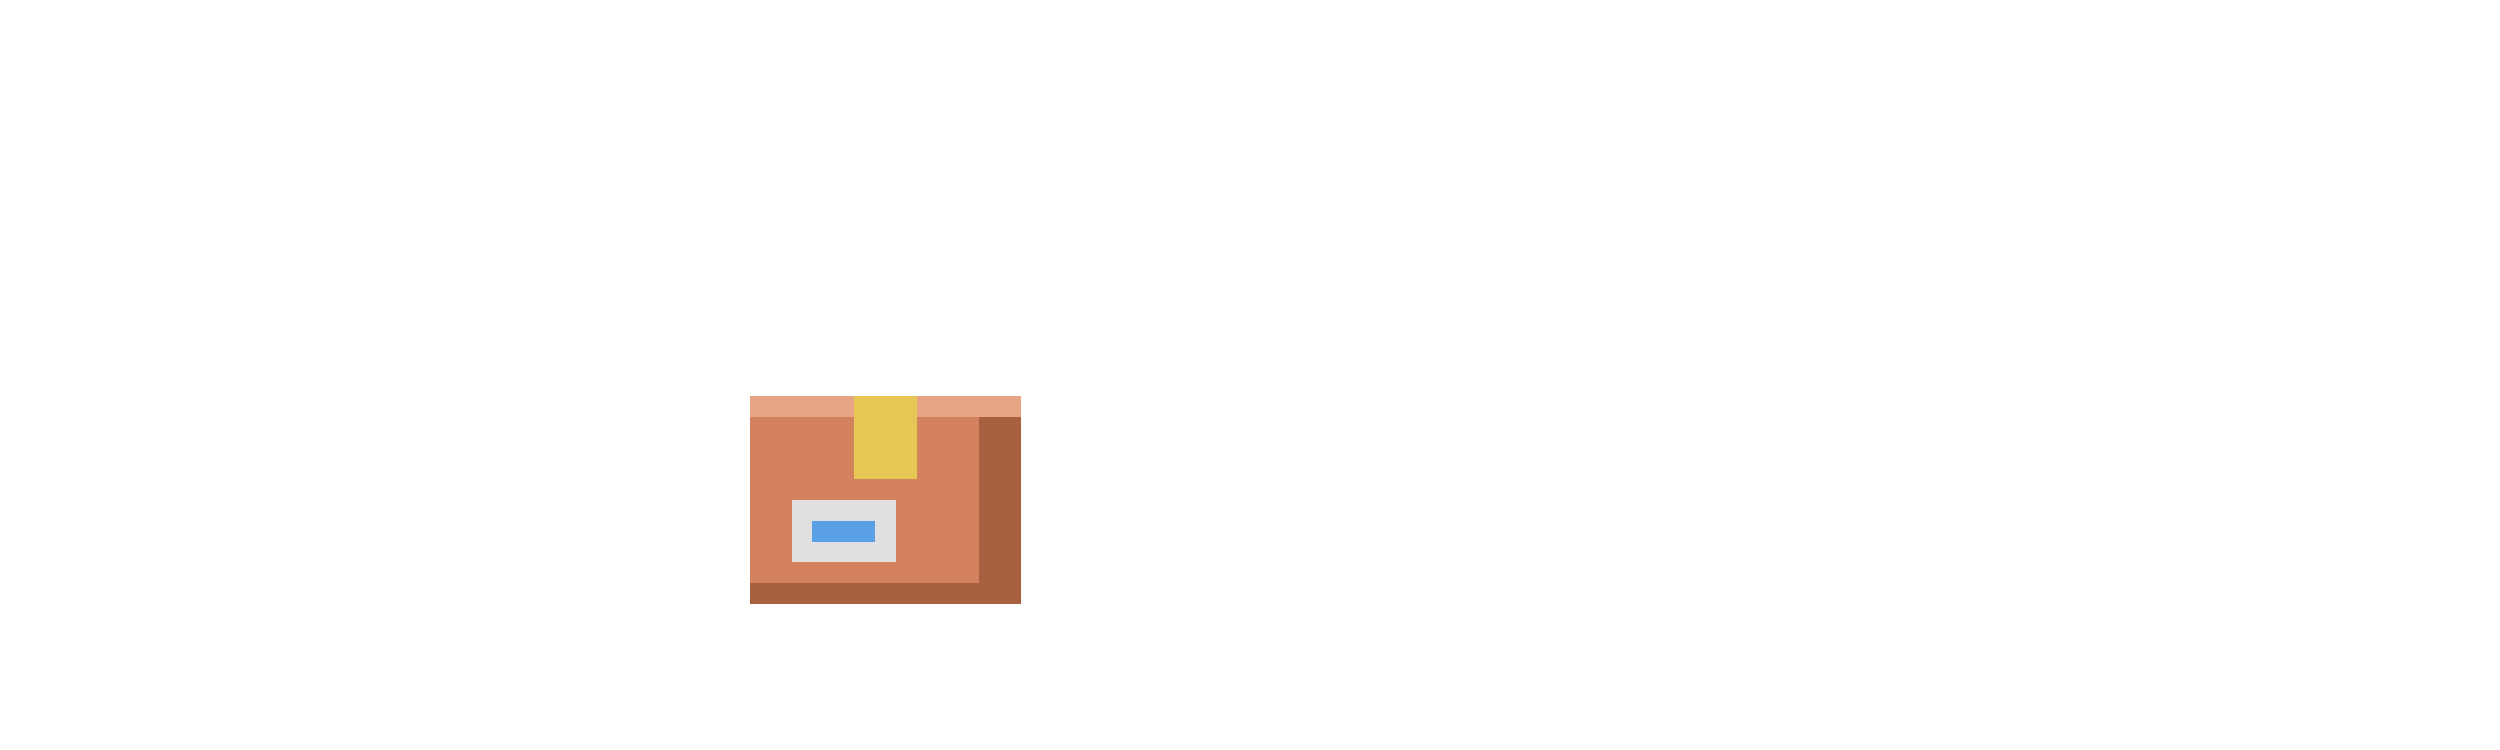
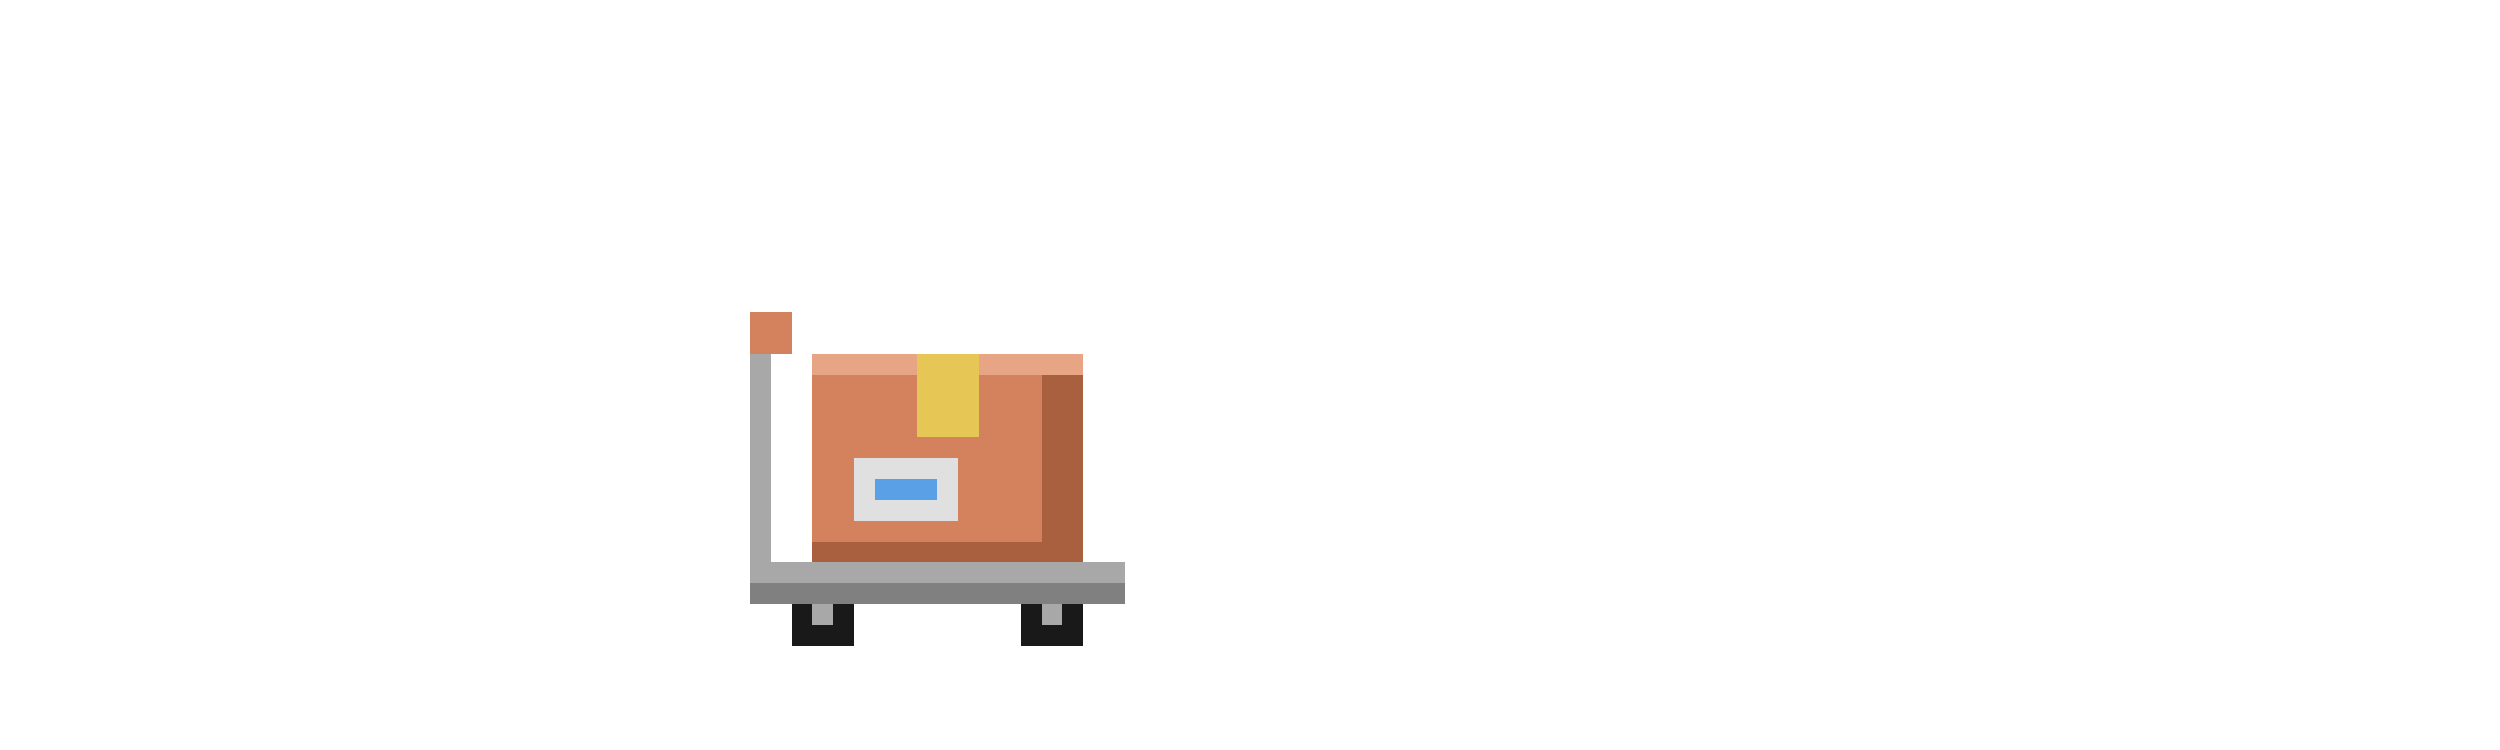
<svg xmlns="http://www.w3.org/2000/svg" viewBox="0 0 120 36" width="120" height="36" shape-rendering="crispEdges">
-   <rect x="36" y="19" width="13" height="10" fill="#d4825d" />
-   <rect x="47" y="19" width="2" height="10" fill="#a8603f" />
-   <rect x="36" y="28" width="13" height="1" fill="#a8603f" />
-   <rect x="36" y="19" width="13" height="1" fill="#e8a585" />
-   <rect x="41" y="19" width="3" height="4" fill="#e6c654" />
-   <rect x="38" y="24" width="5" height="3" fill="#e0e0e0" />
-   <rect x="39" y="25" width="3" height="1" fill="#5aa0e6" />
+   <rect x="36" y="27" width="18" height="2" fill="#a8a8a8" />
+   <rect x="36" y="28" width="18" height="1" fill="#808080" />
+   <rect x="38" y="29" width="3" height="2" fill="#191919" />
+   <rect x="39" y="29" width="1" height="1" fill="#a8a8a8" />
+   <rect x="49" y="29" width="3" height="2" fill="#191919" />
+   <rect x="50" y="29" width="1" height="1" fill="#a8a8a8" />
+   <rect x="36" y="16" width="1" height="11" fill="#a8a8a8" />
+   <rect x="36" y="15" width="2" height="2" fill="#d4825d" />
+   <rect x="39" y="17" width="13" height="10" fill="#d4825d" />
+   <rect x="50" y="17" width="2" height="10" fill="#a8603f" />
+   <rect x="39" y="26" width="13" height="1" fill="#a8603f" />
+   <rect x="39" y="17" width="13" height="1" fill="#e8a585" />
+   <rect x="44" y="17" width="3" height="4" fill="#e6c654" />
+   <rect x="41" y="22" width="5" height="3" fill="#e0e0e0" />
+   <rect x="42" y="23" width="3" height="1" fill="#5aa0e6" />
</svg>
